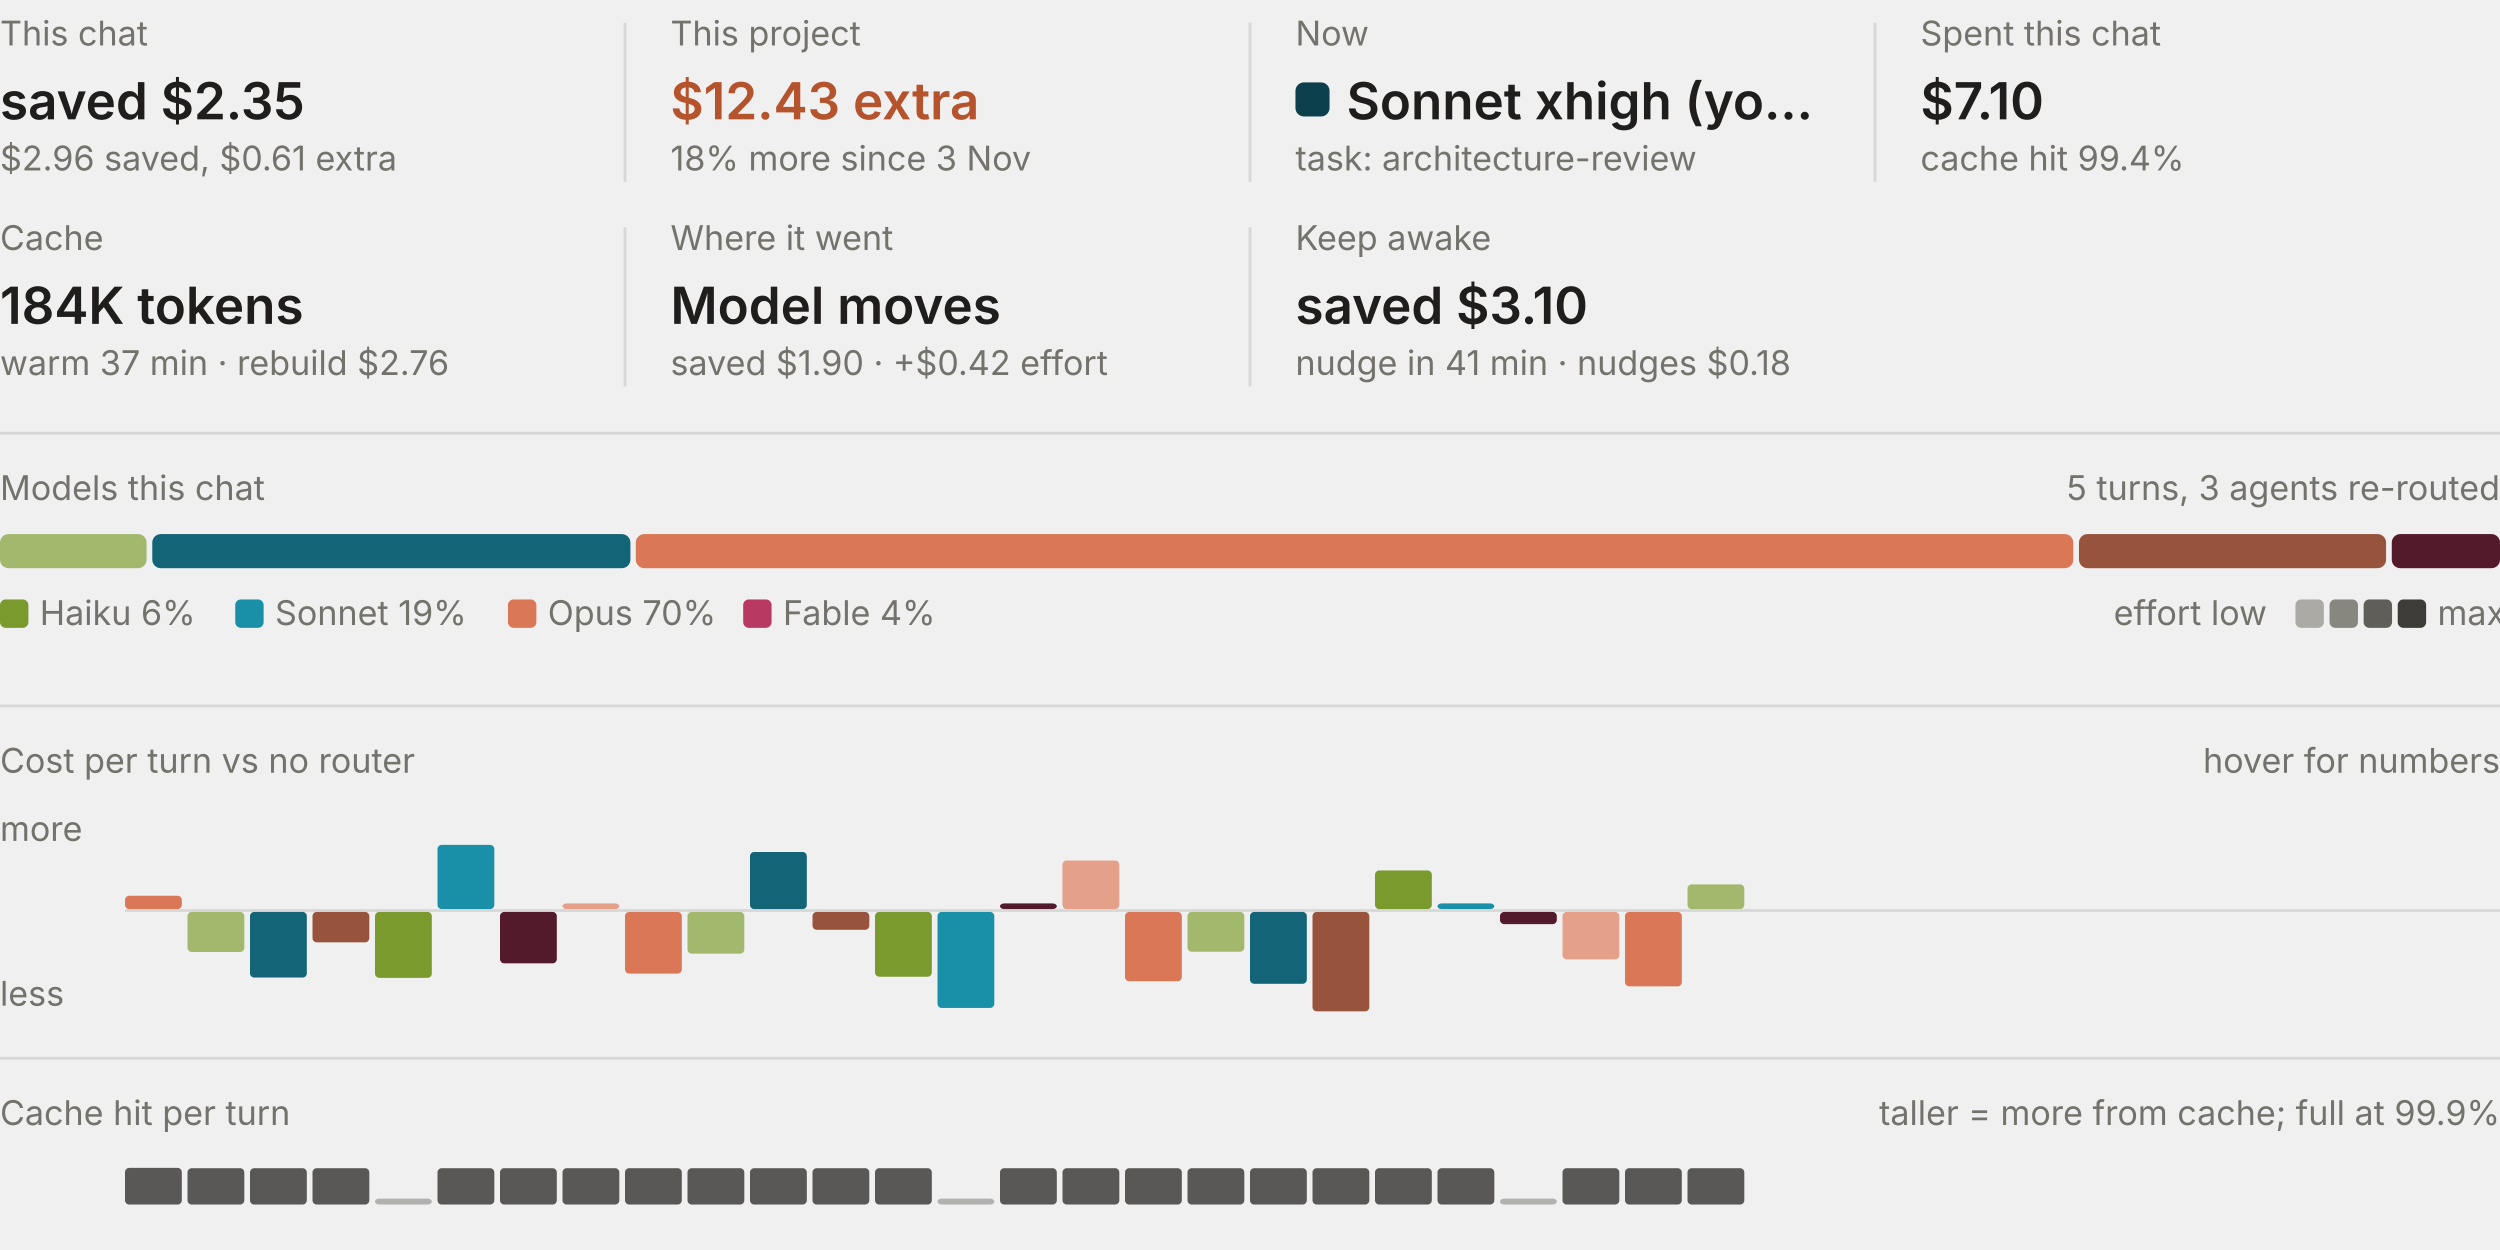
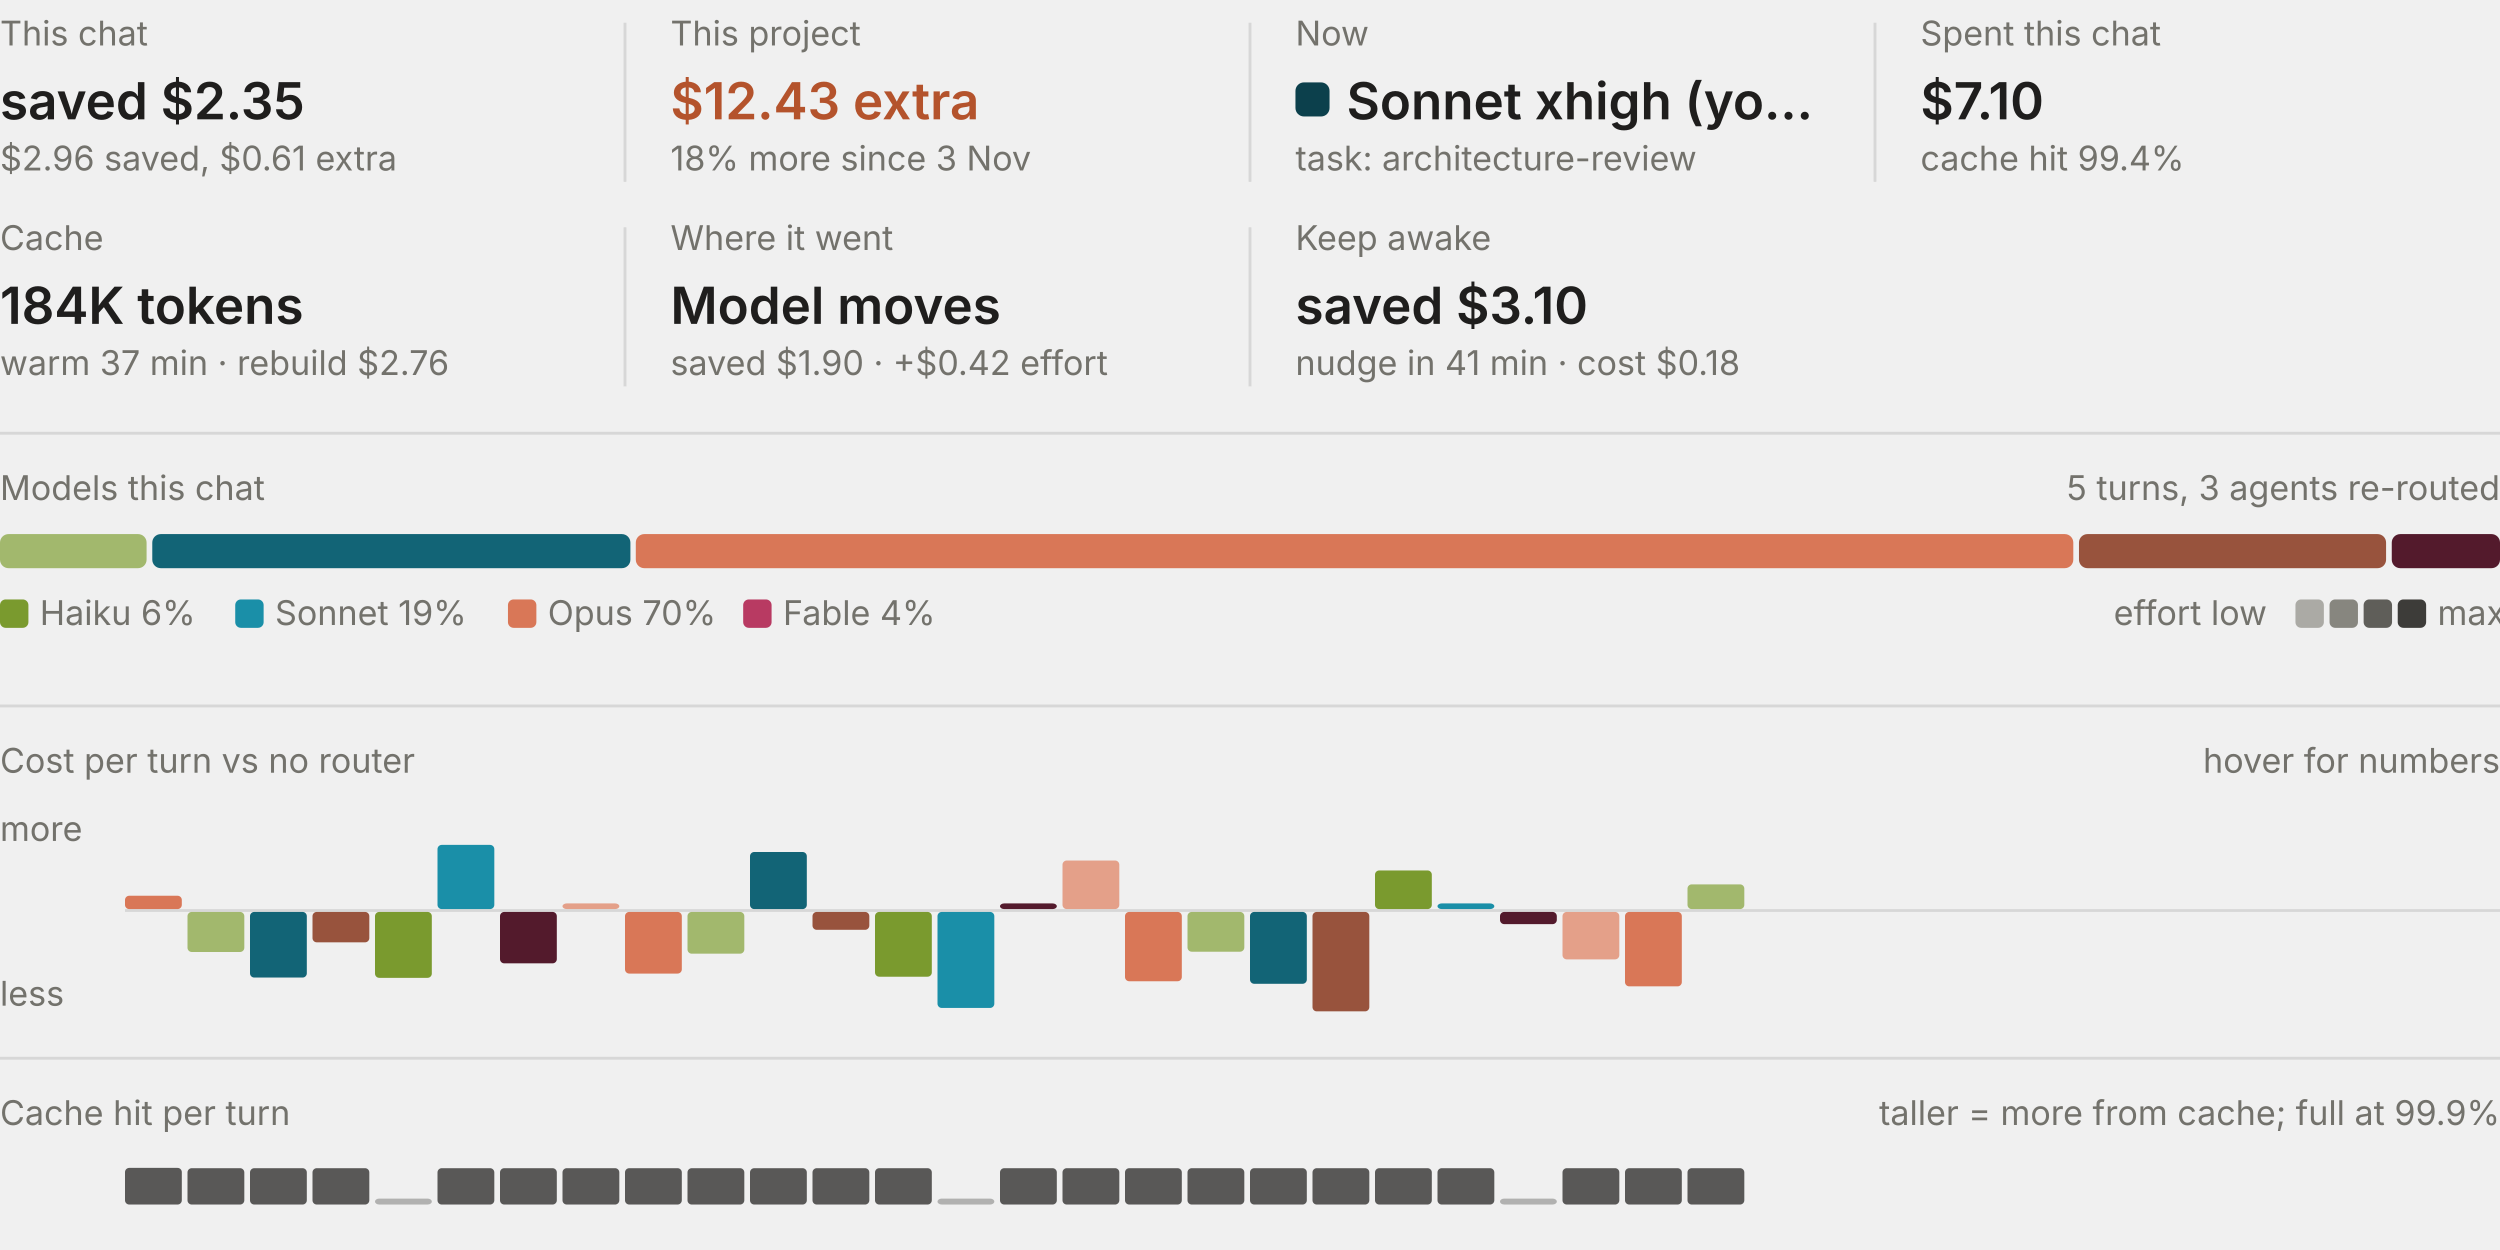
<svg xmlns="http://www.w3.org/2000/svg" width="880" height="440" viewBox="0 0 880 440">
  <style>.l,.s{fill:#73726c;font:12px -apple-system, BlinkMacSystemFont, 'Segoe UI', system-ui, sans-serif}.l,.s,.v{pointer-events:none}.v{fill:#1f1e1d;font:600 18px -apple-system, BlinkMacSystemFont, 'Segoe UI', system-ui, sans-serif}.d{stroke:#1f1e1d;stroke-opacity:.12}.v.x{fill:#b4532c}.c{fill:#1f1e1d}.hit{fill:transparent}@media (prefers-color-scheme:dark){.l,.s{fill:#a3a29b}.v{fill:#ecebe6}.d{stroke:#fff;stroke-opacity:.14}.v.x{fill:#e5906f}.c{fill:#ecebe6}}.m-haiku-0{fill:#a2b86d}.m-haiku-1{fill:#7A9A2E}.m-haiku-2{fill:#556c20}.m-haiku-3{fill:#374515}.m-sonnet-0{fill:#5fb1c2}.m-sonnet-1{fill:#1A8FA8}.m-sonnet-2{fill:#126476}.m-sonnet-3{fill:#0c404c}.m-opus-0{fill:#e4a089}.m-opus-1{fill:#D97757}.m-opus-2{fill:#98533d}.m-opus-3{fill:#623627}.m-fable-0{fill:#cd7591}.m-fable-1{fill:#B83A62}.m-fable-2{fill:#812945}.m-fable-3{fill:#531a2c}.m-other-0{fill:#abaaa5}.m-other-1{fill:#87867f}.m-other-2{fill:#5f5e59}.m-other-3{fill:#3d3c39}@media (prefers-color-scheme:dark){.m-haiku-0{fill:#b9cc90}.m-haiku-1{fill:#80A236}.m-haiku-2{fill:#5c7527}.m-haiku-3{fill:#40511b}.m-sonnet-0{fill:#86c4d2}.m-sonnet-1{fill:#2394AE}.m-sonnet-2{fill:#196b7d}.m-sonnet-3{fill:#124a57}.m-opus-0{fill:#e6b599}.m-opus-1{fill:#D27946}.m-opus-2{fill:#975732}.m-opus-3{fill:#693d23}.m-fable-0{fill:#dc95b1}.m-fable-1{fill:#BF3F72}.m-fable-2{fill:#8a2d52}.m-fable-3{fill:#602039}.m-other-0{fill:#ccccc8}.m-other-1{fill:#a3a29b}.m-other-2{fill:#757570}.m-other-3{fill:#52514e}.m-haiku-2{stroke:#ffffff73;stroke-width:1}.m-haiku-3{stroke:#ffffff73;stroke-width:1}.m-sonnet-2{stroke:#ffffff73;stroke-width:1}.m-sonnet-3{stroke:#ffffff73;stroke-width:1}.m-opus-2{stroke:#ffffff73;stroke-width:1}.m-opus-3{stroke:#ffffff73;stroke-width:1}.m-fable-2{stroke:#ffffff73;stroke-width:1}.m-fable-3{stroke:#ffffff73;stroke-width:1}.m-other-2{stroke:#ffffff73;stroke-width:1}.m-other-3{stroke:#ffffff73;stroke-width:1}}</style>
  <g>
    <rect class="hit" x="0" y="0" width="204" height="72" />
  </g>
  <text class="l" x="0" y="16">This chat</text>
  <text class="v" x="0" y="42">saved $2.35</text>
  <text class="s" x="0" y="60">$2.96 saved, $0.61 extra</text>
  <line class="d" x1="220" y1="8" x2="220" y2="64" />
  <g>
    <rect class="hit" x="236" y="0" width="204" height="72" />
  </g>
  <text class="l" x="236" y="16">This project</text>
  <text class="v x" x="236" y="42">$12.43 extra</text>
  <text class="s" x="236" y="60">18% more since 3 Nov</text>
  <line class="d" x1="440" y1="8" x2="440" y2="64" />
  <g>
    <rect class="hit" x="456" y="0" width="204" height="72" />
  </g>
  <text class="l" x="456" y="16">Now</text>
  <rect class="m-sonnet-3" x="456" y="29" width="12" height="12" rx="3" />
  <text class="v" x="474" y="42">Sonnet xhigh (yo…</text>
  <text class="s" x="456" y="60">task: architecture-review</text>
  <line class="d" x1="660" y1="8" x2="660" y2="64" />
  <g>
    <rect class="hit" x="676" y="0" width="204" height="72" />
  </g>
  <text class="l" x="676" y="16">Spent this chat</text>
  <text class="v" x="676" y="42">$7.10</text>
  <text class="s" x="676" y="60">cache hit 99.4%</text>
  <g>
    <rect class="hit" x="0" y="72" width="204" height="72" />
  </g>
  <text class="l" x="0" y="88">Cache</text>
  <text class="v" x="0" y="114">184K tokens</text>
  <text class="s" x="0" y="132">warm 37 min · rebuild $2.76</text>
  <line class="d" x1="220" y1="80" x2="220" y2="136" />
  <g>
    <rect class="hit" x="236" y="72" width="204" height="72" />
  </g>
  <text class="l" x="236" y="88">Where it went</text>
  <text class="v" x="236" y="114">Model moves</text>
  <text class="s" x="236" y="132">saved $1.90 · +$0.42 effort</text>
  <line class="d" x1="440" y1="80" x2="440" y2="136" />
  <g>
    <rect class="hit" x="456" y="72" width="204" height="72" />
  </g>
  <text class="l" x="456" y="88">Keep awake</text>
  <text class="v" x="456" y="114">saved $3.10</text>
-   <text class="s" x="456" y="132">nudge in 41 min · nudges $0.18</text>
+   <text class="s" x="456" y="132">nudge in 41 min · cost $0.18</text>
  <line class="d" x1="0" y1="152.5" x2="880" y2="152.5" />
  <text class="l" x="0" y="176">Models this chat</text>
  <text class="s" x="880" y="176" text-anchor="end">5 turns, 3 agents re-routed</text>
  <g>
    <rect class="hit" x="0.0" y="184" width="51.6" height="20" />
    <rect class="m-haiku-0" x="0.0" y="188" width="51.6" height="12" rx="3" />
  </g>
  <g>
    <rect class="hit" x="53.6" y="184" width="168.3" height="20" />
    <rect class="m-sonnet-2" x="53.6" y="188" width="168.3" height="12" rx="3" />
  </g>
  <g>
    <rect class="hit" x="223.8" y="184" width="506.0" height="20" />
    <rect class="m-opus-1" x="223.8" y="188" width="506.0" height="12" rx="3" />
  </g>
  <g>
    <rect class="hit" x="731.8" y="184" width="108.1" height="20" />
    <rect class="m-opus-2" x="731.8" y="188" width="108.1" height="12" rx="3" />
  </g>
  <g>
    <rect class="hit" x="841.9" y="184" width="38.1" height="20" />
    <rect class="m-fable-3" x="841.9" y="188" width="38.1" height="12" rx="3" />
  </g>
  <rect class="m-haiku-1" x="0" y="211" width="10" height="10" rx="2" />
  <text class="s" x="14" y="220">Haiku 6%</text>
  <rect class="m-sonnet-1" x="82.8" y="211" width="10" height="10" rx="2" />
  <text class="s" x="96.8" y="220">Sonnet 19%</text>
  <rect class="m-opus-1" x="178.8" y="211" width="10" height="10" rx="2" />
  <text class="s" x="192.8" y="220">Opus 70%</text>
  <rect class="m-fable-1" x="261.6" y="211" width="10" height="10" rx="2" />
  <text class="s" x="275.6" y="220">Fable 4%</text>
  <g>
    <text class="s" x="744" y="220">effort low</text>
    <rect class="m-other-0" x="808" y="211" width="10" height="10" rx="2" />
    <rect class="m-other-1" x="820" y="211" width="10" height="10" rx="2" />
    <rect class="m-other-2" x="832" y="211" width="10" height="10" rx="2" />
    <rect class="m-other-3" x="844" y="211" width="10" height="10" rx="2" />
    <text class="s" x="858" y="220">max</text>
  </g>
  <line class="d" x1="0" y1="248.5" x2="880" y2="248.5" />
  <text class="l" x="0" y="272">Cost per turn vs no router</text>
  <text class="s" x="880" y="272" text-anchor="end">hover for numbers</text>
  <text class="s" x="0" y="296">more</text>
  <text class="s" x="0" y="354">less</text>
  <line class="d" x1="44" y1="320.5" x2="880" y2="320.5" />
  <g>
    <rect class="hit" x="44.0" y="284" width="20.0" height="72" />
    <rect class="m-opus-1" x="44.0" y="315.3" width="20.0" height="4.7" rx="1.5" />
  </g>
  <g>
    <rect class="c" x="44.0" y="411.1" width="20.0" height="12.9" rx="1.5" fill-opacity="0.72" />
  </g>
  <g>
    <rect class="hit" x="66.0" y="284" width="20.0" height="72" />
    <rect class="m-haiku-0" x="66.0" y="321.0" width="20.0" height="14.1" rx="1.5" />
  </g>
  <g>
    <rect class="c" x="66.0" y="411.2" width="20.0" height="12.8" rx="1.5" fill-opacity="0.72" />
  </g>
  <g>
    <rect class="hit" x="88.0" y="284" width="20.0" height="72" />
    <rect class="m-sonnet-2" x="88.0" y="321.0" width="20.0" height="23.1" rx="1.5" />
  </g>
  <g>
    <rect class="c" x="88.0" y="411.2" width="20.0" height="12.8" rx="1.5" fill-opacity="0.72" />
  </g>
  <g>
    <rect class="hit" x="110.0" y="284" width="20.0" height="72" />
    <rect class="m-opus-2" x="110.0" y="321.0" width="20.0" height="10.7" rx="1.5" />
  </g>
  <g>
    <rect class="c" x="110.0" y="411.2" width="20.0" height="12.8" rx="1.5" fill-opacity="0.72" />
  </g>
  <g>
    <rect class="hit" x="132.0" y="284" width="20.0" height="72" />
    <rect class="m-haiku-1" x="132.0" y="321.0" width="20.0" height="23.2" rx="1.5" />
  </g>
  <g>
    <rect class="c" x="132.0" y="421.9" width="20.0" height="2.1" rx="1.5" fill-opacity="0.30" />
  </g>
  <g>
    <rect class="hit" x="154.0" y="284" width="20.0" height="72" />
    <rect class="m-sonnet-1" x="154.0" y="297.4" width="20.0" height="22.6" rx="1.5" />
  </g>
  <g>
    <rect class="c" x="154.0" y="411.2" width="20.0" height="12.8" rx="1.5" fill-opacity="0.72" />
  </g>
  <g>
    <rect class="hit" x="176.0" y="284" width="20.0" height="72" />
    <rect class="m-fable-3" x="176.0" y="321.0" width="20.0" height="18.1" rx="1.5" />
  </g>
  <g>
    <rect class="c" x="176.0" y="411.2" width="20.0" height="12.8" rx="1.5" fill-opacity="0.72" />
  </g>
  <g>
    <rect class="hit" x="198.0" y="284" width="20.0" height="72" />
    <rect class="m-opus-0" x="198.0" y="318.0" width="20.0" height="2.0" rx="1.5" />
  </g>
  <g>
    <rect class="c" x="198.0" y="411.2" width="20.0" height="12.8" rx="1.5" fill-opacity="0.72" />
  </g>
  <g>
    <rect class="hit" x="220.0" y="284" width="20.0" height="72" />
    <rect class="m-opus-1" x="220.0" y="321.0" width="20.0" height="21.7" rx="1.5" />
  </g>
  <g>
    <rect class="c" x="220.0" y="411.2" width="20.0" height="12.8" rx="1.5" fill-opacity="0.72" />
  </g>
  <g>
    <rect class="hit" x="242.0" y="284" width="20.0" height="72" />
    <rect class="m-haiku-0" x="242.0" y="321.0" width="20.0" height="14.7" rx="1.5" />
  </g>
  <g>
    <rect class="c" x="242.0" y="411.2" width="20.0" height="12.8" rx="1.5" fill-opacity="0.72" />
  </g>
  <g>
    <rect class="hit" x="264.0" y="284" width="20.0" height="72" />
    <rect class="m-sonnet-2" x="264.0" y="299.9" width="20.0" height="20.1" rx="1.5" />
  </g>
  <g>
    <rect class="c" x="264.0" y="411.2" width="20.0" height="12.8" rx="1.5" fill-opacity="0.72" />
  </g>
  <g>
    <rect class="hit" x="286.0" y="284" width="20.0" height="72" />
    <rect class="m-opus-2" x="286.0" y="321.0" width="20.0" height="6.3" rx="1.5" />
  </g>
  <g>
    <rect class="c" x="286.0" y="411.2" width="20.0" height="12.8" rx="1.5" fill-opacity="0.72" />
  </g>
  <g>
    <rect class="hit" x="308.0" y="284" width="20.0" height="72" />
    <rect class="m-haiku-1" x="308.0" y="321.0" width="20.0" height="22.8" rx="1.5" />
  </g>
  <g>
    <rect class="c" x="308.0" y="411.2" width="20.0" height="12.8" rx="1.5" fill-opacity="0.72" />
  </g>
  <g>
    <rect class="hit" x="330.0" y="284" width="20.0" height="72" />
    <rect class="m-sonnet-1" x="330.0" y="321.0" width="20.0" height="33.8" rx="1.5" />
  </g>
  <g>
    <rect class="c" x="330.0" y="421.9" width="20.0" height="2.1" rx="1.5" fill-opacity="0.30" />
  </g>
  <g>
    <rect class="hit" x="352.0" y="284" width="20.0" height="72" />
    <rect class="m-fable-3" x="352.0" y="318.0" width="20.0" height="2.0" rx="1.5" />
  </g>
  <g>
    <rect class="c" x="352.0" y="411.2" width="20.0" height="12.8" rx="1.5" fill-opacity="0.72" />
  </g>
  <g>
    <rect class="hit" x="374.0" y="284" width="20.0" height="72" />
    <rect class="m-opus-0" x="374.0" y="302.9" width="20.0" height="17.1" rx="1.5" />
  </g>
  <g>
    <rect class="c" x="374.0" y="411.2" width="20.0" height="12.8" rx="1.5" fill-opacity="0.72" />
  </g>
  <g>
    <rect class="hit" x="396.0" y="284" width="20.0" height="72" />
    <rect class="m-opus-1" x="396.0" y="321.0" width="20.0" height="24.4" rx="1.5" />
  </g>
  <g>
    <rect class="c" x="396.0" y="411.2" width="20.0" height="12.8" rx="1.5" fill-opacity="0.72" />
  </g>
  <g>
    <rect class="hit" x="418.0" y="284" width="20.0" height="72" />
    <rect class="m-haiku-0" x="418.0" y="321.0" width="20.0" height="14.0" rx="1.5" />
  </g>
  <g>
    <rect class="c" x="418.0" y="411.2" width="20.0" height="12.8" rx="1.5" fill-opacity="0.72" />
  </g>
  <g>
    <rect class="hit" x="440.0" y="284" width="20.0" height="72" />
    <rect class="m-sonnet-2" x="440.0" y="321.0" width="20.0" height="25.3" rx="1.5" />
  </g>
  <g>
    <rect class="c" x="440.0" y="411.2" width="20.0" height="12.8" rx="1.5" fill-opacity="0.72" />
  </g>
  <g>
    <rect class="hit" x="462.0" y="284" width="20.0" height="72" />
    <rect class="m-opus-2" x="462.0" y="321.0" width="20.0" height="35.0" rx="1.5" />
  </g>
  <g>
    <rect class="c" x="462.0" y="411.2" width="20.0" height="12.8" rx="1.5" fill-opacity="0.72" />
  </g>
  <g>
    <rect class="hit" x="484.0" y="284" width="20.0" height="72" />
    <rect class="m-haiku-1" x="484.0" y="306.4" width="20.0" height="13.6" rx="1.5" />
  </g>
  <g>
    <rect class="c" x="484.0" y="411.2" width="20.0" height="12.8" rx="1.5" fill-opacity="0.72" />
  </g>
  <g>
    <rect class="hit" x="506.0" y="284" width="20.0" height="72" />
    <rect class="m-sonnet-1" x="506.0" y="318.0" width="20.0" height="2.0" rx="1.5" />
  </g>
  <g>
    <rect class="c" x="506.0" y="411.2" width="20.0" height="12.8" rx="1.5" fill-opacity="0.72" />
  </g>
  <g>
    <rect class="hit" x="528.0" y="284" width="20.0" height="72" />
    <rect class="m-fable-3" x="528.0" y="321.0" width="20.0" height="4.3" rx="1.5" />
  </g>
  <g>
    <rect class="c" x="528.0" y="421.9" width="20.0" height="2.1" rx="1.5" fill-opacity="0.30" />
  </g>
  <g>
    <rect class="hit" x="550.0" y="284" width="20.0" height="72" />
    <rect class="m-opus-0" x="550.0" y="321.0" width="20.0" height="16.7" rx="1.5" />
  </g>
  <g>
    <rect class="c" x="550.0" y="411.2" width="20.0" height="12.8" rx="1.5" fill-opacity="0.72" />
  </g>
  <g>
    <rect class="hit" x="572.0" y="284" width="20.0" height="72" />
    <rect class="m-opus-1" x="572.0" y="321.0" width="20.0" height="26.2" rx="1.5" />
  </g>
  <g>
    <rect class="c" x="572.0" y="411.2" width="20.0" height="12.8" rx="1.5" fill-opacity="0.72" />
  </g>
  <g>
    <rect class="hit" x="594.0" y="284" width="20.0" height="72" />
    <rect class="m-haiku-0" x="594.0" y="311.3" width="20.0" height="8.7" rx="1.5" />
  </g>
  <g>
    <rect class="c" x="594.0" y="411.2" width="20.0" height="12.8" rx="1.5" fill-opacity="0.72" />
  </g>
  <line class="d" x1="0" y1="372.5" x2="880" y2="372.5" />
  <text class="l" x="0" y="396">Cache hit per turn</text>
  <text class="s" x="880" y="396" text-anchor="end">taller = more from cache; full at 99.9%</text>
</svg>
